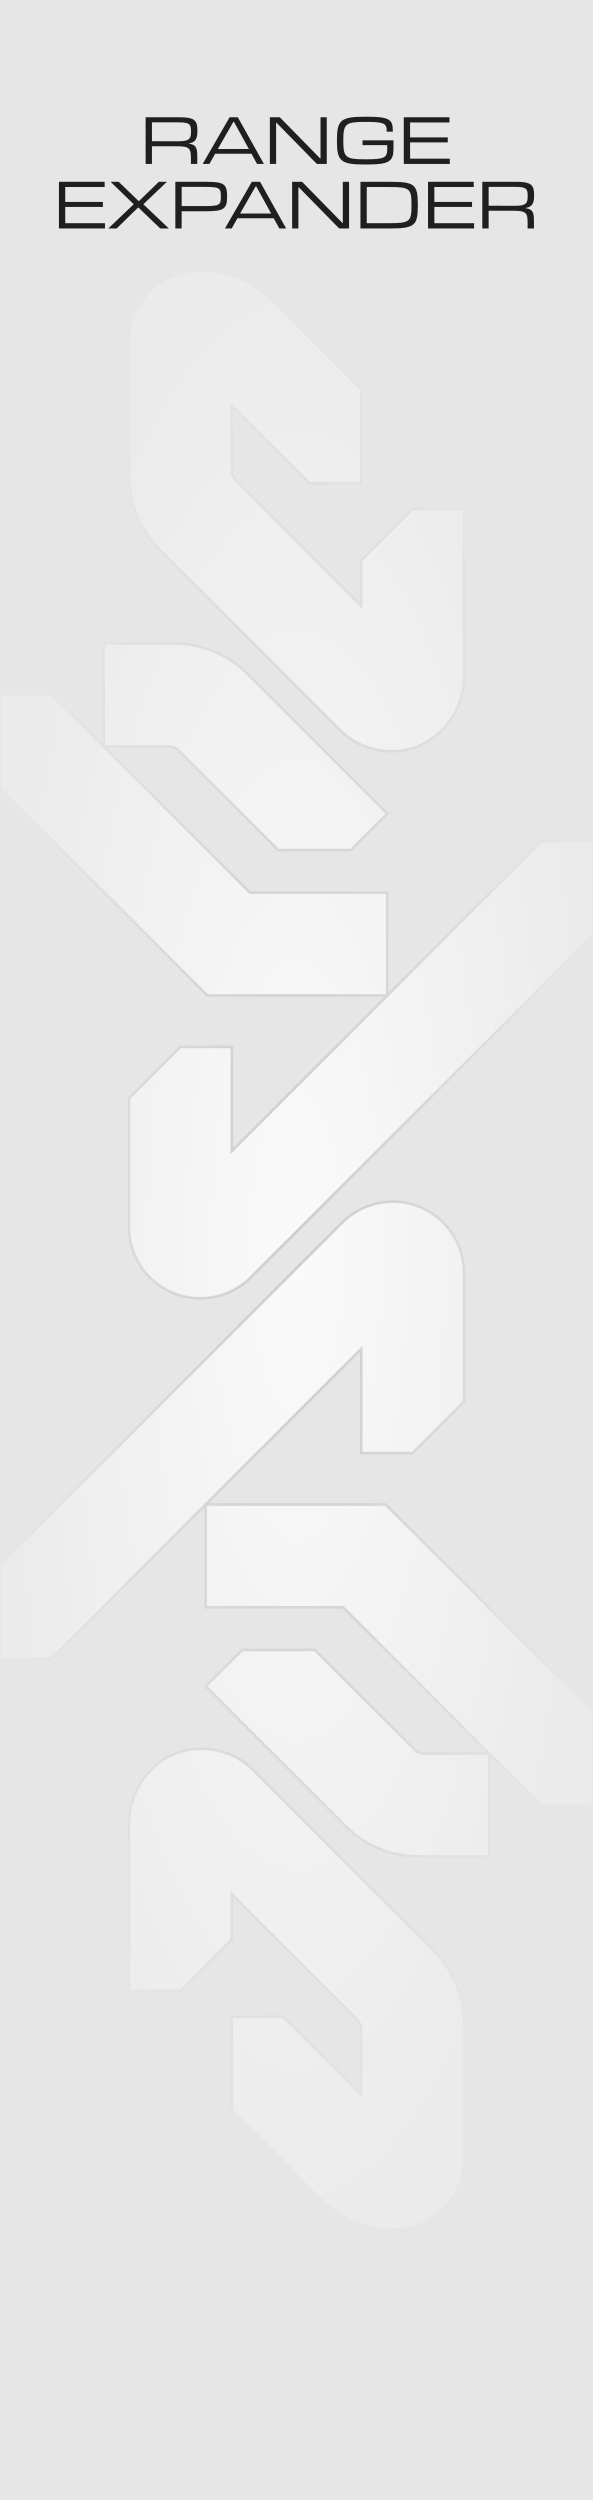
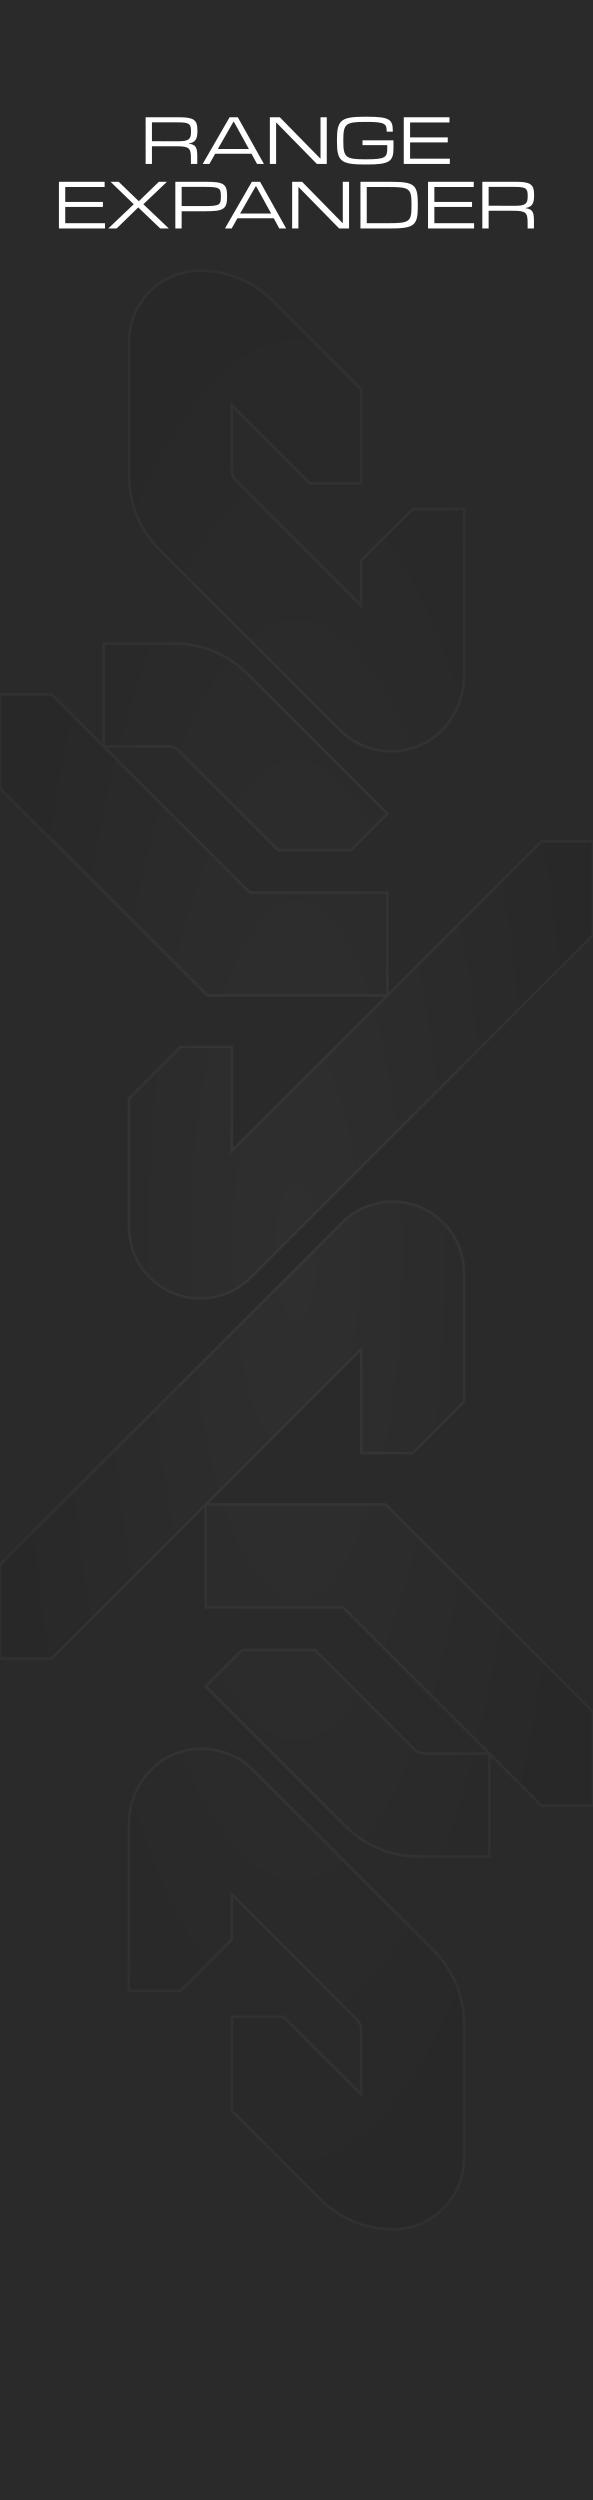
<svg xmlns="http://www.w3.org/2000/svg" xmlns:xlink="http://www.w3.org/1999/xlink" width="30.48mm" height="128.5mm" viewBox="0 0 30.48 128.5" version="1.1" id="svg8">
  <defs id="defs2">
    <linearGradient id="linearGradient14">
-       <stop style="stop-color:#CCCCCC;" offset="0" id="stop14" />
-       <stop style="stop-color:#E6E6E6;" offset="1" id="stop15" />
+       <stop style="stop-color:#363638;" offset="0" id="stop14" />
+       <stop style="stop-color:#303030;" offset="1" id="stop15" />
    </linearGradient>
    <linearGradient id="linearGradient11">
-       <stop style="stop-color:#FAFAFA;" offset="0" id="stop11" />
-       <stop style="stop-color:#EBEBEB;" offset="1" id="stop12" />
+       <stop style="stop-color:#2F2F2F;" offset="0" id="stop11" />
+       <stop style="stop-color:#282829;" offset="1" id="stop12" />
    </linearGradient>
    <rect x="7.071" y="23.234" width="115.157" height="51.518" id="rect1" />
    <rect x="7.071" y="23.234" width="115.157" height="51.518" id="rect2" />
    <radialGradient xlink:href="#linearGradient11" id="radialGradient12" cx="375" cy="113.53" fx="375" fy="113.53" r="375.5" gradientTransform="matrix(1,0,0,0.3036751,0,79.05377)" gradientUnits="userSpaceOnUse" />
    <radialGradient xlink:href="#linearGradient14" id="radialGradient15" cx="375" cy="113.53" fx="375" fy="113.53" r="375.5" gradientTransform="matrix(1,0,0,0.3036751,0,79.05377)" gradientUnits="userSpaceOnUse" />
  </defs>
  <g id="layer1" transform="translate(0,-168.5)">
-     <rect style="display:inline;opacity:1;vector-effect:none;fill:#e6e6e6;fill-opacity:1;fill-rule:evenodd;stroke:none;stroke-width:0.649;stroke-linecap:butt;stroke-linejoin:miter;stroke-miterlimit:4;stroke-dasharray:none;stroke-dashoffset:0;stroke-opacity:1;paint-order:normal" id="rect420" width="30.48" height="128.5" x="5.9211732e-17" y="168.5" />
+     <rect style="display:inline;opacity:1;vector-effect:none;fill:#2a2a2a;fill-opacity:1;fill-rule:evenodd;stroke:none;stroke-width:0.649;stroke-linecap:butt;stroke-linejoin:miter;stroke-miterlimit:4;stroke-dasharray:none;stroke-dashoffset:0;stroke-opacity:1;paint-order:normal" id="rect420" width="30.48" height="128.5" x="5.9211732e-17" y="168.5" />
    <g id="Logo_1" data-name="Logo 1" transform="matrix(0,-0.1342376,0.1342376,0,0,283.0892)" style="fill:url(#radialGradient12);fill-opacity:1;stroke:url(#radialGradient15);stroke-opacity:1">
      <path class="cls-1" d="m 393.53,150.35 a 27.32,27.32 0 0 1 -27.32,27.33 H 316.93 L 297.24,158 v -19.7 h 39.87 L 218.48,19.69 V 0 h 36 l 131,131 a 27.18,27.18 0 0 1 5.92,8.86 27.51,27.51 0 0 1 2.13,10.49 z" id="path1" style="fill:url(#radialGradient12);fill-opacity:1;stroke:url(#radialGradient15);stroke-opacity:1" />
      <polygon class="cls-1" points="238.17,78.76 277.55,78.76 277.55,147.68 198.2,227.06 162.19,227.06 162.19,207.37 238.17,131.36 " id="polygon1" style="fill:url(#radialGradient12);fill-opacity:1;stroke:url(#radialGradient15);stroke-opacity:1" />
      <path class="cls-1" d="m 221.87,120.53 -38.08,38.09 a 5.43,5.43 0 0 0 -1.61,3.86 v 24.89 H 142.8 v -27.16 a 39.37,39.37 0 0 1 11.54,-27.85 l 53.6,-53.6 13.91,13.94 z" id="path2" style="fill:url(#radialGradient12);fill-opacity:1;stroke:url(#radialGradient15);stroke-opacity:1" />
      <path class="cls-1" d="m 181.9,87.89 a 27.39,27.39 0 0 1 -6,9 l -69.25,69.23 A 39.38,39.38 0 0 1 78.83,177.65 H 27.15 A 27.16,27.16 0 0 1 0,150.53 39.2,39.2 0 0 1 3,135.45 38.63,38.63 0 0 1 11.53,122.67 L 45.44,88.76 h 36 v 19.69 l -29.83,29.84 h 24.88 a 5.37,5.37 0 0 0 3.87,-1.61 L 128.3,88.76 H 111 L 91.3,69.07 V 49.38 h 64 c 14.25,0 26.87,10.31 28.55,24.44 a 28.08,28.08 0 0 1 -1.95,14.07 z" id="path3" style="fill:url(#radialGradient12);fill-opacity:1;stroke:url(#radialGradient15);stroke-opacity:1" />
      <path class="cls-1" d="m 356.47,76.7 a 27.32,27.32 0 0 1 27.32,-27.32 h 49.28 l 19.69,19.69 v 19.69 h -39.87 l 118.63,118.6 v 19.69 h -36 l -131,-131 A 27.08,27.08 0 0 1 358.6,87.19 27.44,27.44 0 0 1 356.47,76.7 Z" id="path4" style="fill:url(#radialGradient12);fill-opacity:1;stroke:url(#radialGradient15);stroke-opacity:1" />
      <polygon class="cls-1" points="551.8,0 587.81,0 587.81,19.69 511.83,95.7 511.83,148.29 472.45,148.29 472.45,79.38 " id="polygon4" style="fill:url(#radialGradient12);fill-opacity:1;stroke:url(#radialGradient15);stroke-opacity:1" />
      <path class="cls-1" d="m 528.13,106.53 38.08,-38.09 a 5.47,5.47 0 0 0 1.61,-3.87 V 39.69 h 39.38 v 27.16 a 39.35,39.35 0 0 1 -11.54,27.84 l -53.6,53.6 -13.91,-13.93 z" id="path5" style="fill:url(#radialGradient12);fill-opacity:1;stroke:url(#radialGradient15);stroke-opacity:1" />
      <path class="cls-1" d="m 568.1,139.17 a 27.44,27.44 0 0 1 6,-9 l 69.25,-69.22 a 39.38,39.38 0 0 1 27.82,-11.53 h 51.64 a 27.16,27.16 0 0 1 27.19,27.11 39.2,39.2 0 0 1 -3,15.08 38.59,38.59 0 0 1 -8.53,12.77 l -33.91,33.91 h -36 V 118.6 L 698.4,88.76 h -24.89 a 5.38,5.38 0 0 0 -3.87,1.62 L 621.7,138.29 H 639 L 658.7,158 v 19.69 h -64 c -14.25,0 -26.87,-10.31 -28.55,-24.44 a 28.08,28.08 0 0 1 1.95,-14.08 z" id="path6" style="fill:url(#radialGradient12);fill-opacity:1;stroke:url(#radialGradient15);stroke-opacity:1" />
    </g>
  </g>
  <g id="layer3">
-     <path style="font-weight:normal;font-stretch:expanded;font-size:3.528px;font-family:'Eurostile Next LT Pro';-inkscape-font-specification:'Eurostile Next LT Pro Expanded';text-align:center;letter-spacing:0px;text-anchor:middle;fill:#1f1f1f;stroke:none;stroke-width:0.0" d="M 7.81,7.259 V 6.289 h 1.312 c 0.596,0 0.695,0.067 0.695,0.445 v 0.067 c 0,0.353 -0.123,0.459 -0.635,0.459 z M 10.139,8.004 c 0,-0.452 -0.095,-0.568 -0.437,-0.621 v -0.007 C 9.994,7.323 10.146,7.199 10.146,6.769 v -0.088 c 0,-0.508 -0.18,-0.653 -0.921,-0.653 H 7.486 V 8.427 H 7.81 V 7.517 h 1.256 c 0.681,0 0.748,0.102 0.748,0.642 V 8.427 H 10.139 Z m 2.085,-1.976 h -0.423 l -1.383,2.399 h 0.346 L 11.06,7.901 h 1.866 l 0.286,0.526 h 0.353 z M 11.197,7.658 11.994,6.265 h 0.032 L 12.792,7.658 Z M 16.796,6.028 H 16.475 V 8.148 H 16.461 L 14.383,6.028 H 13.871 V 8.427 h 0.321 V 6.307 h 0.018 L 16.288,8.427 h 0.508 z m 2.064,2.427 c 1.136,0 1.365,-0.148 1.365,-0.822 V 7.214 h -1.591 v 0.247 h 1.27 v 0.18 c 0,0.441 -0.099,0.547 -1.055,0.547 h -0.081 c -1.005,0 -1.122,-0.099 -1.122,-0.938 v -0.042 c 0,-0.843 0.116,-0.942 1.122,-0.942 h 0.081 c 0.921,0 1.027,0.095 1.027,0.469 v 0.032 h 0.314 V 6.706 C 20.189,6.134 19.999,6 18.86,6 h -0.102 c -1.238,0 -1.439,0.173 -1.439,1.192 v 0.071 c 0,1.023 0.198,1.192 1.439,1.192 z M 23.121,8.155 H 21.078 V 7.319 h 1.937 V 7.062 H 21.078 V 6.296 h 2.025 V 6.028 H 20.754 V 8.427 h 2.367 z" id="path27" />
-     <path style="font-weight:normal;font-stretch:expanded;font-size:3.528px;font-family:'Eurostile Next LT Pro';-inkscape-font-specification:'Eurostile Next LT Pro Expanded';text-align:center;letter-spacing:0px;text-anchor:middle;fill:#1f1f1f;stroke:none;stroke-width:0.0" d="M 5.396,11.472 H 3.353 V 10.636 H 5.29 V 10.378 H 3.353 V 9.613 H 5.378 V 9.345 H 3.029 V 11.744 H 5.396 Z M 7.368,10.498 8.581,9.345 H 8.165 L 7.135,10.343 6.101,9.345 H 5.685 L 6.874,10.498 5.565,11.744 H 5.995 l 1.111,-1.083 1.132,1.083 h 0.441 z m 1.969,0.095 V 9.606 h 1.168 c 0.783,0 0.847,0.056 0.847,0.469 v 0.049 c 0,0.409 -0.064,0.469 -0.847,0.469 z m 0,0.265 h 1.231 c 0.914,0 1.104,-0.106 1.104,-0.734 v -0.053 c 0,-0.621 -0.176,-0.727 -1.104,-0.727 H 9.012 V 11.744 H 9.336 Z M 13.369,9.345 H 12.945 l -1.383,2.399 h 0.346 l 0.296,-0.526 h 1.866 l 0.286,0.526 h 0.353 z m -1.027,1.63 0.797,-1.393 h 0.032 l 0.766,1.393 z m 5.599,-1.63 h -0.321 v 2.12 h -0.014 L 15.528,9.345 h -0.512 v 2.399 h 0.321 V 9.623 h 0.018 l 2.078,2.12 h 0.508 z m 3.535,1.164 c 0,-1.041 -0.169,-1.164 -1.45,-1.164 h -1.499 v 2.399 h 1.499 c 1.291,0 1.45,-0.155 1.45,-1.164 z m -2.625,0.963 V 9.613 h 1.15 c 1.058,0 1.15,0.074 1.15,0.91 v 0.042 c 0,0.818 -0.081,0.907 -1.15,0.907 z m 5.517,0 H 22.326 V 10.636 h 1.937 V 10.378 H 22.326 V 9.613 h 2.025 V 9.345 h -2.35 v 2.399 h 2.367 z m 0.748,-0.896 V 9.606 h 1.312 c 0.596,0 0.695,0.067 0.695,0.445 v 0.067 c 0,0.353 -0.123,0.459 -0.635,0.459 z m 2.328,0.744 c 0,-0.452 -0.095,-0.568 -0.437,-0.621 v -0.007 c 0.293,-0.053 0.445,-0.176 0.445,-0.607 v -0.088 c 0,-0.508 -0.18,-0.653 -0.921,-0.653 H 24.791 v 2.399 h 0.325 v -0.91 h 1.256 c 0.681,0 0.748,0.102 0.748,0.642 v 0.268 h 0.325 z" id="path28" />
+     <path style="font-weight:normal;font-stretch:expanded;font-size:3.528px;font-family:'Eurostile Next LT Pro';-inkscape-font-specification:'Eurostile Next LT Pro Expanded';text-align:center;letter-spacing:0px;text-anchor:middle;fill:#ffffff;stroke:none;stroke-width:0.265" d="M 7.81,7.259 V 6.289 h 1.312 c 0.596,0 0.695,0.067 0.695,0.445 v 0.067 c 0,0.353 -0.123,0.459 -0.635,0.459 z M 10.139,8.004 c 0,-0.452 -0.095,-0.568 -0.437,-0.621 v -0.007 C 9.994,7.323 10.146,7.199 10.146,6.769 v -0.088 c 0,-0.508 -0.18,-0.653 -0.921,-0.653 H 7.486 V 8.427 H 7.81 V 7.517 h 1.256 c 0.681,0 0.748,0.102 0.748,0.642 V 8.427 H 10.139 Z m 2.085,-1.976 h -0.423 l -1.383,2.399 h 0.346 L 11.06,7.901 h 1.866 l 0.286,0.526 h 0.353 z M 11.197,7.658 11.994,6.265 h 0.032 L 12.792,7.658 Z M 16.796,6.028 H 16.475 V 8.148 H 16.461 L 14.383,6.028 H 13.871 V 8.427 h 0.321 V 6.307 h 0.018 L 16.288,8.427 h 0.508 z m 2.064,2.427 c 1.136,0 1.365,-0.148 1.365,-0.822 V 7.214 h -1.591 v 0.247 h 1.27 v 0.18 c 0,0.441 -0.099,0.547 -1.055,0.547 h -0.081 c -1.005,0 -1.122,-0.099 -1.122,-0.938 v -0.042 c 0,-0.843 0.116,-0.942 1.122,-0.942 h 0.081 c 0.921,0 1.027,0.095 1.027,0.469 v 0.032 h 0.314 V 6.706 C 20.189,6.134 19.999,6 18.86,6 h -0.102 c -1.238,0 -1.439,0.173 -1.439,1.192 v 0.071 c 0,1.023 0.198,1.192 1.439,1.192 z M 23.121,8.155 H 21.078 V 7.319 h 1.937 V 7.062 H 21.078 V 6.296 h 2.025 V 6.028 H 20.754 V 8.427 h 2.367 z" id="path27" />
+     <path style="font-weight:normal;font-stretch:expanded;font-size:3.528px;font-family:'Eurostile Next LT Pro';-inkscape-font-specification:'Eurostile Next LT Pro Expanded';text-align:center;letter-spacing:0px;text-anchor:middle;fill:#ffffff;stroke:none;stroke-width:0.265" d="M 5.396,11.472 H 3.353 V 10.636 H 5.29 V 10.378 H 3.353 V 9.613 H 5.378 V 9.345 H 3.029 V 11.744 H 5.396 Z M 7.368,10.498 8.581,9.345 H 8.165 L 7.135,10.343 6.101,9.345 H 5.685 L 6.874,10.498 5.565,11.744 H 5.995 l 1.111,-1.083 1.132,1.083 h 0.441 z m 1.969,0.095 V 9.606 h 1.168 c 0.783,0 0.847,0.056 0.847,0.469 v 0.049 c 0,0.409 -0.064,0.469 -0.847,0.469 z m 0,0.265 h 1.231 c 0.914,0 1.104,-0.106 1.104,-0.734 v -0.053 c 0,-0.621 -0.176,-0.727 -1.104,-0.727 H 9.012 V 11.744 H 9.336 Z M 13.369,9.345 H 12.945 l -1.383,2.399 h 0.346 l 0.296,-0.526 h 1.866 l 0.286,0.526 h 0.353 z m -1.027,1.63 0.797,-1.393 h 0.032 l 0.766,1.393 z m 5.599,-1.63 h -0.321 v 2.12 h -0.014 L 15.528,9.345 h -0.512 v 2.399 h 0.321 V 9.623 h 0.018 l 2.078,2.12 h 0.508 z m 3.535,1.164 c 0,-1.041 -0.169,-1.164 -1.45,-1.164 h -1.499 v 2.399 h 1.499 c 1.291,0 1.45,-0.155 1.45,-1.164 z m -2.625,0.963 V 9.613 h 1.15 c 1.058,0 1.15,0.074 1.15,0.91 v 0.042 c 0,0.818 -0.081,0.907 -1.15,0.907 z m 5.517,0 H 22.326 V 10.636 h 1.937 V 10.378 H 22.326 V 9.613 h 2.025 V 9.345 h -2.35 v 2.399 h 2.367 z m 0.748,-0.896 V 9.606 h 1.312 c 0.596,0 0.695,0.067 0.695,0.445 v 0.067 c 0,0.353 -0.123,0.459 -0.635,0.459 z m 2.328,0.744 c 0,-0.452 -0.095,-0.568 -0.437,-0.621 v -0.007 c 0.293,-0.053 0.445,-0.176 0.445,-0.607 v -0.088 c 0,-0.508 -0.18,-0.653 -0.921,-0.653 H 24.791 v 2.399 h 0.325 v -0.91 h 1.256 c 0.681,0 0.748,0.102 0.748,0.642 v 0.268 h 0.325 z" id="path28" />
  </g>
  <g id="layer2" style="display:none">
    <circle cy="114" cx="10" id="blink6" style="display:inline;opacity:1;vector-effect:none;fill:#ff00ff;fill-opacity:1;fill-rule:evenodd;stroke:none;stroke-width:1;stroke-linecap:butt;stroke-linejoin:miter;stroke-miterlimit:4;stroke-dasharray:none;stroke-dashoffset:0;stroke-opacity:1;paint-order:normal" r="4" />
    <circle style="display:inline;opacity:1;vector-effect:none;fill:#0000ff;fill-opacity:1;fill-rule:evenodd;stroke:none;stroke-width:1;stroke-linecap:butt;stroke-linejoin:miter;stroke-miterlimit:4;stroke-dasharray:none;stroke-dashoffset:0;stroke-opacity:1;paint-order:normal" id="out6" cx="20" cy="114" r="4" />
    <circle cy="102" cx="10" id="blink5" style="display:inline;opacity:1;vector-effect:none;fill:#ff00ff;fill-opacity:1;fill-rule:evenodd;stroke:none;stroke-width:1;stroke-linecap:butt;stroke-linejoin:miter;stroke-miterlimit:4;stroke-dasharray:none;stroke-dashoffset:0;stroke-opacity:1;paint-order:normal" r="4" />
    <circle style="display:inline;opacity:1;vector-effect:none;fill:#0000ff;fill-opacity:1;fill-rule:evenodd;stroke:none;stroke-width:1;stroke-linecap:butt;stroke-linejoin:miter;stroke-miterlimit:4;stroke-dasharray:none;stroke-dashoffset:0;stroke-opacity:1;paint-order:normal" id="out5" cx="20" cy="102" r="4" />
    <circle cy="90" cx="10" id="blink4" style="display:inline;opacity:1;vector-effect:none;fill:#ff00ff;fill-opacity:1;fill-rule:evenodd;stroke:none;stroke-width:1;stroke-linecap:butt;stroke-linejoin:miter;stroke-miterlimit:4;stroke-dasharray:none;stroke-dashoffset:0;stroke-opacity:1;paint-order:normal" r="4" />
    <circle style="display:inline;opacity:1;vector-effect:none;fill:#0000ff;fill-opacity:1;fill-rule:evenodd;stroke:none;stroke-width:1;stroke-linecap:butt;stroke-linejoin:miter;stroke-miterlimit:4;stroke-dasharray:none;stroke-dashoffset:0;stroke-opacity:1;paint-order:normal" id="out4" cx="20" cy="90" r="4" />
    <circle cy="78" cx="10" id="blink3" style="display:inline;opacity:1;vector-effect:none;fill:#ff00ff;fill-opacity:1;fill-rule:evenodd;stroke:none;stroke-width:1;stroke-linecap:butt;stroke-linejoin:miter;stroke-miterlimit:4;stroke-dasharray:none;stroke-dashoffset:0;stroke-opacity:1;paint-order:normal" r="4" />
    <circle style="display:inline;opacity:1;vector-effect:none;fill:#0000ff;fill-opacity:1;fill-rule:evenodd;stroke:none;stroke-width:1;stroke-linecap:butt;stroke-linejoin:miter;stroke-miterlimit:4;stroke-dasharray:none;stroke-dashoffset:0;stroke-opacity:1;paint-order:normal" id="out3" cx="20" cy="78" r="4" />
    <circle cy="66" cx="10" id="blink2" style="display:inline;opacity:1;vector-effect:none;fill:#ff00ff;fill-opacity:1;fill-rule:evenodd;stroke:none;stroke-width:1;stroke-linecap:butt;stroke-linejoin:miter;stroke-miterlimit:4;stroke-dasharray:none;stroke-dashoffset:0;stroke-opacity:1;paint-order:normal" r="4" />
    <circle style="display:inline;opacity:1;vector-effect:none;fill:#0000ff;fill-opacity:1;fill-rule:evenodd;stroke:none;stroke-width:1;stroke-linecap:butt;stroke-linejoin:miter;stroke-miterlimit:4;stroke-dasharray:none;stroke-dashoffset:0;stroke-opacity:1;paint-order:normal" id="out2" cx="20" cy="66" r="4" />
    <circle cy="54" cx="10" id="blink1" style="display:inline;opacity:1;vector-effect:none;fill:#ff00ff;fill-opacity:1;fill-rule:evenodd;stroke:none;stroke-width:1;stroke-linecap:butt;stroke-linejoin:miter;stroke-miterlimit:4;stroke-dasharray:none;stroke-dashoffset:0;stroke-opacity:1;paint-order:normal" r="4" />
    <circle style="display:inline;opacity:1;vector-effect:none;fill:#0000ff;fill-opacity:1;fill-rule:evenodd;stroke:none;stroke-width:1;stroke-linecap:butt;stroke-linejoin:miter;stroke-miterlimit:4;stroke-dasharray:none;stroke-dashoffset:0;stroke-opacity:1;paint-order:normal" id="out1" cx="20" cy="54" r="4" />
    <circle cy="20" cx="15" id="input" style="display:inline;opacity:1;vector-effect:none;fill:#00ff00;fill-opacity:1;fill-rule:evenodd;stroke:none;stroke-width:1;stroke-linecap:butt;stroke-linejoin:miter;stroke-miterlimit:4;stroke-dasharray:none;stroke-dashoffset:0;stroke-opacity:1;paint-order:normal" r="4" />
  </g>
</svg>
